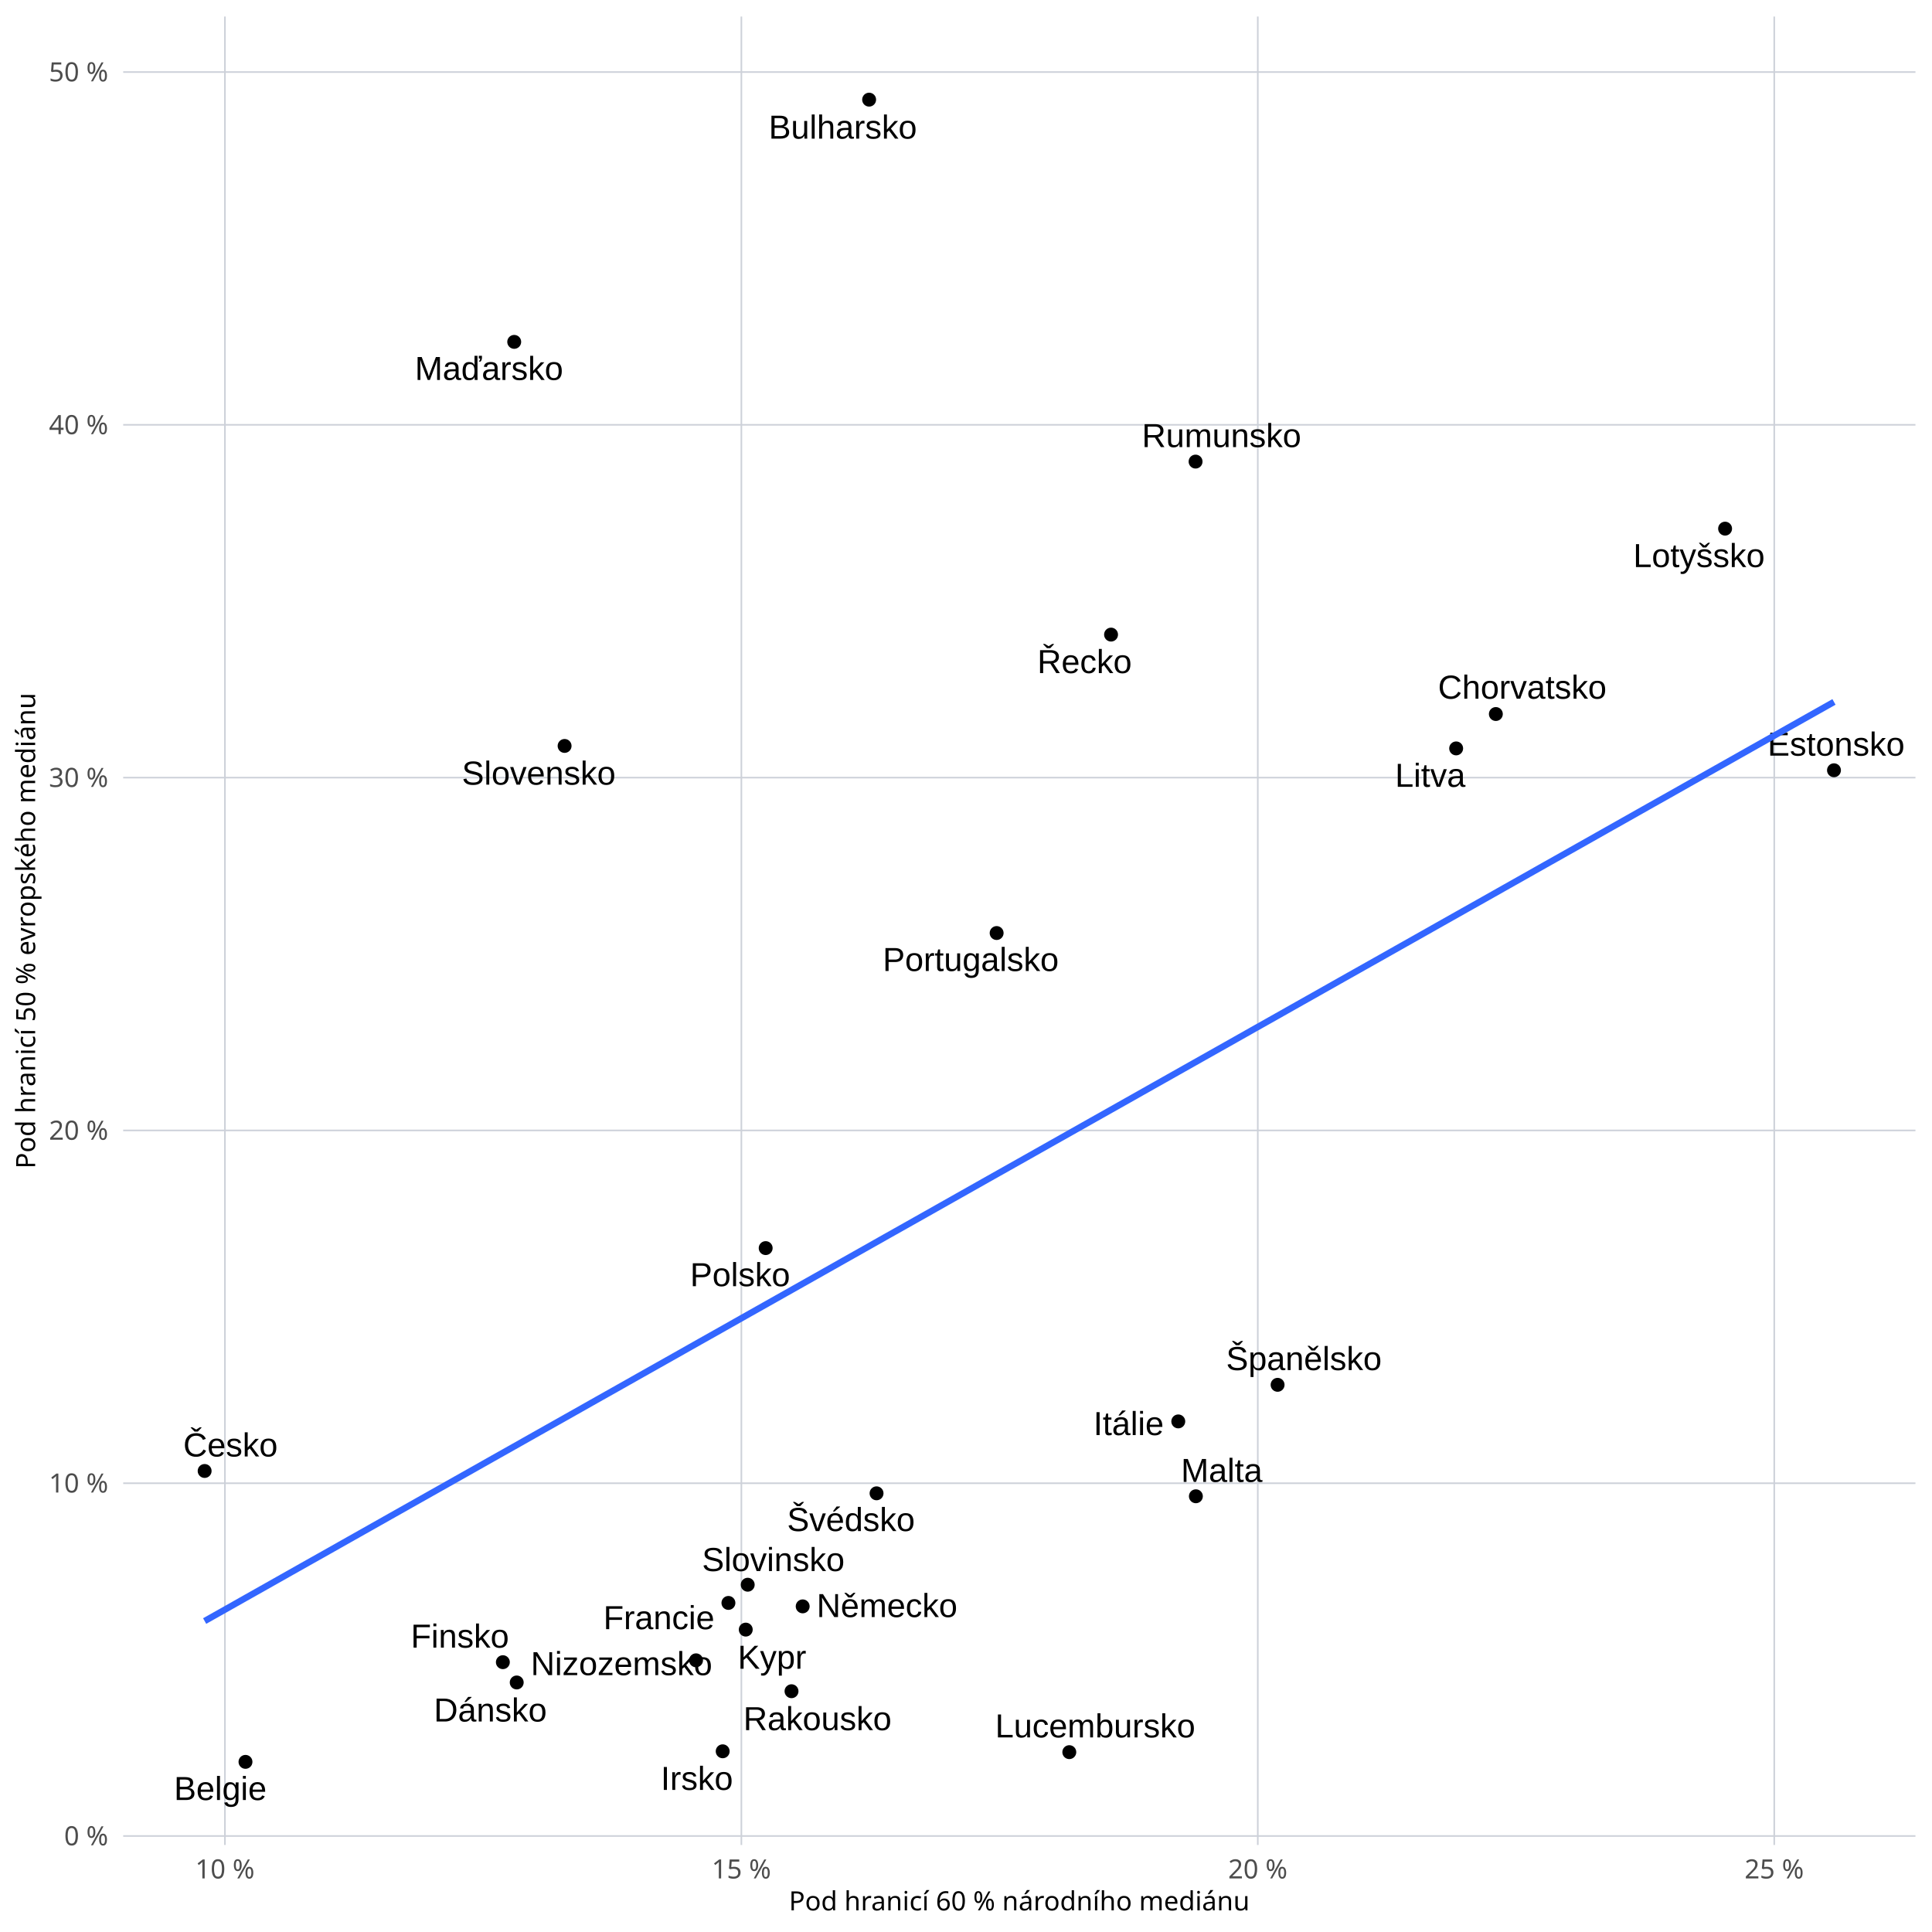
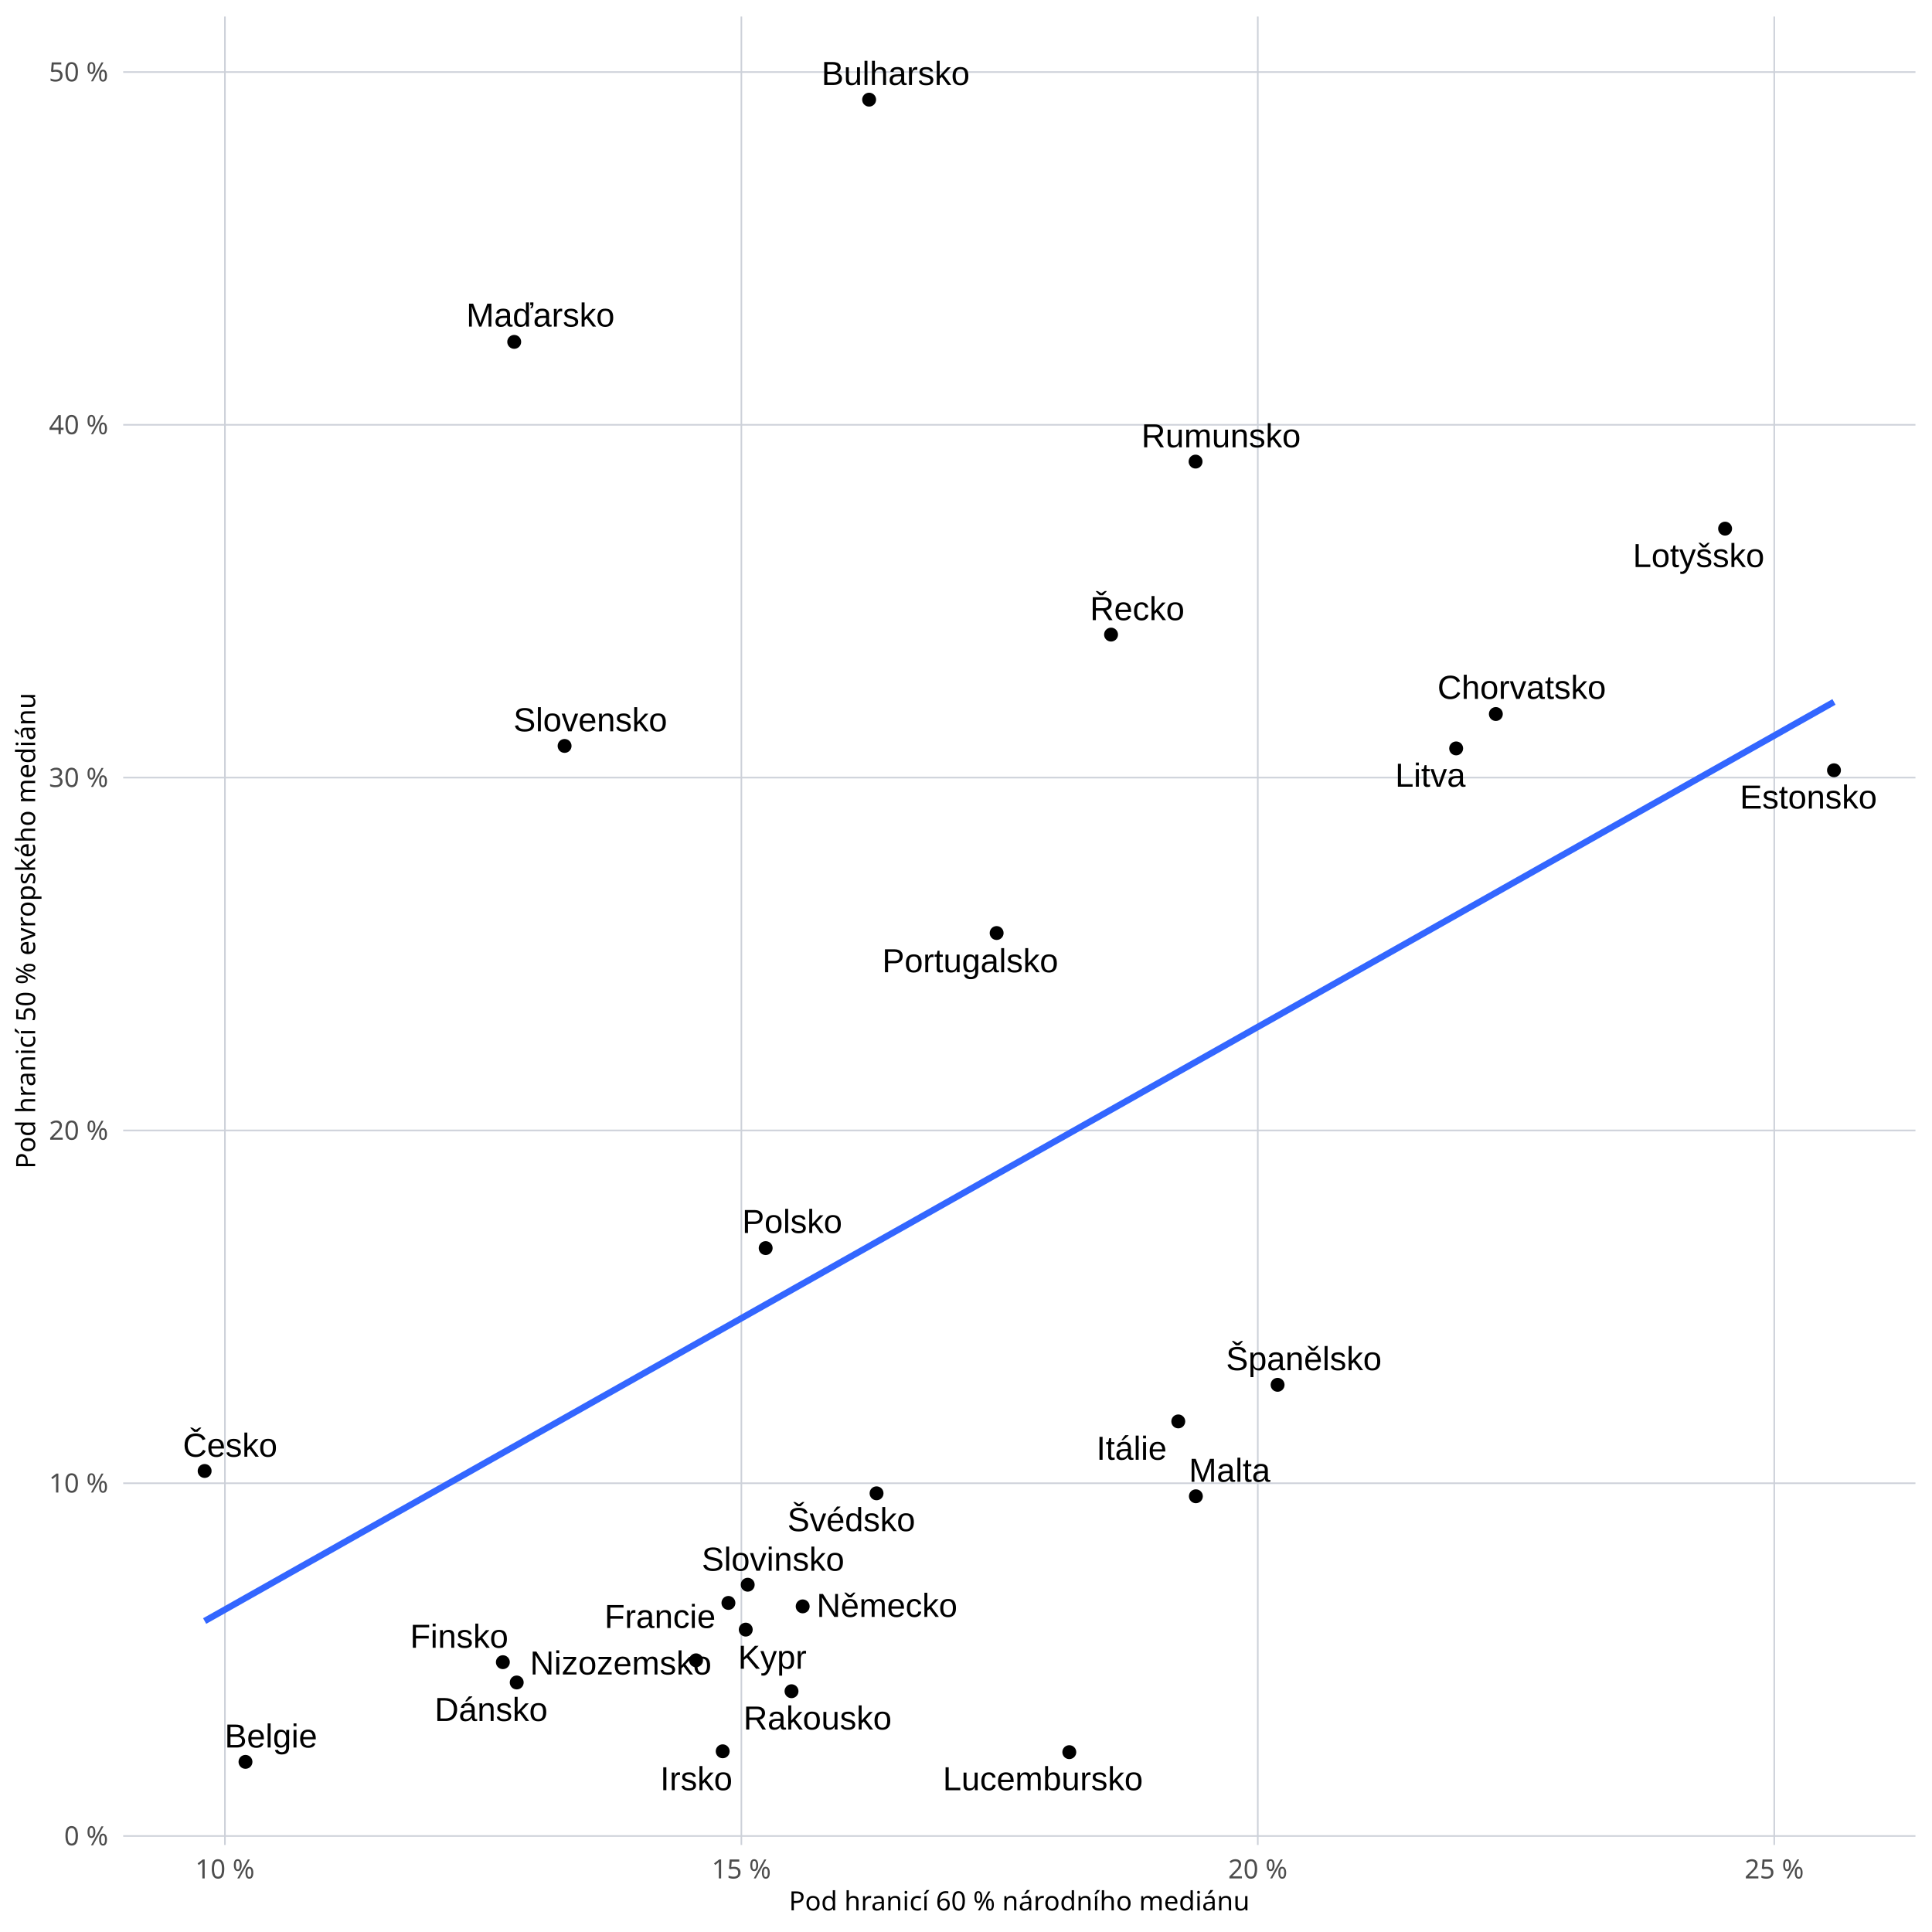
<svg xmlns="http://www.w3.org/2000/svg" class="svglite" width="640.00pt" height="640.00pt" viewBox="0 0 640.00 640.00">
  <defs>
    <style type="text/css">
    .svglite line, .svglite polyline, .svglite polygon, .svglite path, .svglite rect, .svglite circle {
      fill: none;
      stroke: #000000;
      stroke-linecap: round;
      stroke-linejoin: round;
      stroke-miterlimit: 10.00;
    }
    .svglite text {
      white-space: pre;
    }
  </style>
  </defs>
  <rect width="100%" height="100%" style="stroke: none; fill: #FFFFFF;" />
  <defs>
    <clipPath id="cpMC4wMHw2NDAuMDB8MC4wMHw2NDAuMDA=">
      <rect x="0.00" y="0.00" width="640.00" height="640.00" />
    </clipPath>
  </defs>
  <g clip-path="url(#cpMC4wMHw2NDAuMDB8MC4wMHw2NDAuMDA=)">
</g>
  <defs>
    <clipPath id="cpNDAuODF8NjM0LjUyfDUuNDh8NjExLjE3">
      <rect x="40.81" y="5.48" width="593.71" height="605.69" />
    </clipPath>
  </defs>
  <g clip-path="url(#cpNDAuODF8NjM0LjUyfDUuNDh8NjExLjE3)">
    <polyline points="40.81,608.20 634.52,608.20 " style="stroke-width: 0.53; stroke: #CDD1D9; stroke-linecap: butt;" />
    <polyline points="40.81,491.34 634.52,491.34 " style="stroke-width: 0.53; stroke: #CDD1D9; stroke-linecap: butt;" />
    <polyline points="40.81,374.47 634.52,374.47 " style="stroke-width: 0.53; stroke: #CDD1D9; stroke-linecap: butt;" />
    <polyline points="40.81,257.60 634.52,257.60 " style="stroke-width: 0.53; stroke: #CDD1D9; stroke-linecap: butt;" />
    <polyline points="40.81,140.73 634.52,140.73 " style="stroke-width: 0.53; stroke: #CDD1D9; stroke-linecap: butt;" />
    <polyline points="40.81,23.87 634.52,23.87 " style="stroke-width: 0.53; stroke: #CDD1D9; stroke-linecap: butt;" />
    <polyline points="74.51,611.17 74.51,5.48 " style="stroke-width: 0.53; stroke: #CDD1D9; stroke-linecap: butt;" />
    <polyline points="245.59,611.17 245.59,5.48 " style="stroke-width: 0.53; stroke: #CDD1D9; stroke-linecap: butt;" />
    <polyline points="416.66,611.17 416.66,5.48 " style="stroke-width: 0.53; stroke: #CDD1D9; stroke-linecap: butt;" />
    <polyline points="587.74,611.17 587.74,5.48 " style="stroke-width: 0.53; stroke: #CDD1D9; stroke-linecap: butt;" />
    <circle cx="287.91" cy="33.01" r="1.95" style="stroke-width: 0.71; fill: #000000;" />
    <circle cx="170.34" cy="113.25" r="1.95" style="stroke-width: 0.71; fill: #000000;" />
    <circle cx="187.03" cy="247.10" r="1.95" style="stroke-width: 0.71; fill: #000000;" />
    <circle cx="368.05" cy="210.22" r="1.95" style="stroke-width: 0.71; fill: #000000;" />
    <circle cx="396.05" cy="152.91" r="1.95" style="stroke-width: 0.71; fill: #000000;" />
    <circle cx="495.52" cy="236.53" r="1.95" style="stroke-width: 0.71; fill: #000000;" />
    <circle cx="571.46" cy="175.12" r="1.95" style="stroke-width: 0.71; fill: #000000;" />
    <circle cx="482.37" cy="247.92" r="1.95" style="stroke-width: 0.71; fill: #000000;" />
    <circle cx="330.15" cy="309.08" r="1.95" style="stroke-width: 0.71; fill: #000000;" />
    <circle cx="607.53" cy="255.16" r="1.95" style="stroke-width: 0.71; fill: #000000;" />
    <circle cx="253.64" cy="413.45" r="1.95" style="stroke-width: 0.71; fill: #000000;" />
    <circle cx="67.79" cy="487.28" r="1.95" style="stroke-width: 0.71; fill: #000000;" />
    <circle cx="396.15" cy="495.66" r="1.95" style="stroke-width: 0.71; fill: #000000;" />
    <circle cx="247.04" cy="539.83" r="1.95" style="stroke-width: 0.71; fill: #000000;" />
    <circle cx="423.22" cy="458.74" r="1.95" style="stroke-width: 0.71; fill: #000000;" />
    <circle cx="247.69" cy="524.96" r="1.95" style="stroke-width: 0.71; fill: #000000;" />
    <circle cx="390.32" cy="470.86" r="1.95" style="stroke-width: 0.71; fill: #000000;" />
    <circle cx="241.30" cy="530.99" r="1.95" style="stroke-width: 0.71; fill: #000000;" />
    <circle cx="265.90" cy="532.13" r="1.95" style="stroke-width: 0.71; fill: #000000;" />
    <circle cx="290.37" cy="494.68" r="1.95" style="stroke-width: 0.71; fill: #000000;" />
    <circle cx="171.17" cy="557.34" r="1.95" style="stroke-width: 0.71; fill: #000000;" />
    <circle cx="81.32" cy="583.64" r="1.95" style="stroke-width: 0.71; fill: #000000;" />
    <circle cx="230.57" cy="550.00" r="1.95" style="stroke-width: 0.71; fill: #000000;" />
    <circle cx="166.58" cy="550.62" r="1.95" style="stroke-width: 0.71; fill: #000000;" />
    <circle cx="239.40" cy="580.14" r="1.95" style="stroke-width: 0.71; fill: #000000;" />
    <circle cx="262.20" cy="560.24" r="1.95" style="stroke-width: 0.71; fill: #000000;" />
    <circle cx="354.22" cy="580.42" r="1.95" style="stroke-width: 0.71; fill: #000000;" />
-     <text x="279.19" y="45.92" text-anchor="middle" style="font-size: 11.04px; font-family: &quot;Arial&quot;;" textLength="49.05px" lengthAdjust="spacingAndGlyphs">Bulharsko</text>
-     <text x="161.99" y="125.86" text-anchor="middle" style="font-size: 11.04px; font-family: &quot;Arial&quot;;" textLength="49.57px" lengthAdjust="spacingAndGlyphs">Maďarsko</text>
-     <text x="178.46" y="259.93" text-anchor="middle" style="font-size: 11.04px; font-family: &quot;Arial&quot;;" textLength="50.89px" lengthAdjust="spacingAndGlyphs">Slovensko</text>
-     <text x="359.27" y="222.97" text-anchor="middle" style="font-size: 11.04px; font-family: &quot;Arial&quot;;" textLength="31.26px" lengthAdjust="spacingAndGlyphs">Řecko</text>
-     <text x="404.65" y="148.10" text-anchor="middle" style="font-size: 11.04px; font-family: &quot;Arial&quot;;" textLength="52.72px" lengthAdjust="spacingAndGlyphs">Rumunsko</text>
-     <text x="504.27" y="231.45" text-anchor="middle" style="font-size: 11.04px; font-family: &quot;Arial&quot;;" textLength="55.79px" lengthAdjust="spacingAndGlyphs">Chorvatsko</text>
-     <text x="562.81" y="187.85" text-anchor="middle" style="font-size: 11.04px; font-family: &quot;Arial&quot;;" textLength="43.53px" lengthAdjust="spacingAndGlyphs">Lotyšsko</text>
-     <text x="473.79" y="260.65" text-anchor="middle" style="font-size: 11.04px; font-family: &quot;Arial&quot;;" textLength="23.30px" lengthAdjust="spacingAndGlyphs">Litva</text>
-     <text x="321.57" y="321.66" text-anchor="middle" style="font-size: 11.04px; font-family: &quot;Arial&quot;;" textLength="58.25px" lengthAdjust="spacingAndGlyphs">Portugalsko</text>
-     <text x="608.23" y="250.32" text-anchor="middle" style="font-size: 11.04px; font-family: &quot;Arial&quot;;" textLength="45.37px" lengthAdjust="spacingAndGlyphs">Estonsko</text>
-     <text x="245.17" y="426.06" text-anchor="middle" style="font-size: 11.04px; font-family: &quot;Arial&quot;;" textLength="33.11px" lengthAdjust="spacingAndGlyphs">Polsko</text>
-     <text x="76.34" y="482.48" text-anchor="middle" style="font-size: 11.04px; font-family: &quot;Arial&quot;;" textLength="31.26px" lengthAdjust="spacingAndGlyphs">Česko</text>
-     <text x="404.71" y="490.91" text-anchor="middle" style="font-size: 11.04px; font-family: &quot;Arial&quot;;" textLength="26.97px" lengthAdjust="spacingAndGlyphs">Malta</text>
-     <text x="255.74" y="552.78" text-anchor="middle" style="font-size: 11.04px; font-family: &quot;Arial&quot;;" textLength="22.68px" lengthAdjust="spacingAndGlyphs">Kypr</text>
-     <text x="431.93" y="453.86" text-anchor="middle" style="font-size: 11.04px; font-family: &quot;Arial&quot;;" textLength="51.51px" lengthAdjust="spacingAndGlyphs">Španělsko</text>
-     <text x="256.16" y="520.44" text-anchor="middle" style="font-size: 11.04px; font-family: &quot;Arial&quot;;" textLength="47.20px" lengthAdjust="spacingAndGlyphs">Slovinsko</text>
-     <text x="373.87" y="475.39" text-anchor="middle" style="font-size: 11.04px; font-family: &quot;Arial&quot;;" textLength="23.30px" lengthAdjust="spacingAndGlyphs">Itálie</text>
-     <text x="218.28" y="539.69" text-anchor="middle" style="font-size: 11.04px; font-family: &quot;Arial&quot;;" textLength="36.78px" lengthAdjust="spacingAndGlyphs">Francie</text>
-     <text x="293.83" y="535.67" text-anchor="middle" style="font-size: 11.04px; font-family: &quot;Arial&quot;;" textLength="46.58px" lengthAdjust="spacingAndGlyphs">Německo</text>
-     <text x="281.89" y="507.18" text-anchor="middle" style="font-size: 11.04px; font-family: &quot;Arial&quot;;" textLength="42.31px" lengthAdjust="spacingAndGlyphs">Švédsko</text>
-     <text x="162.43" y="570.27" text-anchor="middle" style="font-size: 11.04px; font-family: &quot;Arial&quot;;" textLength="37.40px" lengthAdjust="spacingAndGlyphs">Dánsko</text>
-     <text x="72.98" y="596.28" text-anchor="middle" style="font-size: 11.04px; font-family: &quot;Arial&quot;;" textLength="30.66px" lengthAdjust="spacingAndGlyphs">Belgie</text>
-     <text x="205.88" y="554.91" text-anchor="middle" style="font-size: 11.04px; font-family: &quot;Arial&quot;;" textLength="60.06px" lengthAdjust="spacingAndGlyphs">Nizozemsko</text>
-     <text x="152.35" y="545.80" text-anchor="middle" style="font-size: 11.04px; font-family: &quot;Arial&quot;;" textLength="32.49px" lengthAdjust="spacingAndGlyphs">Finsko</text>
-     <text x="230.84" y="592.92" text-anchor="middle" style="font-size: 11.04px; font-family: &quot;Arial&quot;;" textLength="23.90px" lengthAdjust="spacingAndGlyphs">Irsko</text>
-     <text x="270.79" y="573.14" text-anchor="middle" style="font-size: 11.04px; font-family: &quot;Arial&quot;;" textLength="49.05px" lengthAdjust="spacingAndGlyphs">Rakousko</text>
-     <text x="362.81" y="575.54" text-anchor="middle" style="font-size: 11.04px; font-family: &quot;Arial&quot;;" textLength="66.21px" lengthAdjust="spacingAndGlyphs">Lucembursko</text>
+     <text x="296.68" y="28.14" text-anchor="middle" style="font-size: 11.04px; font-family: &quot;Arial&quot;;" textLength="49.05px" lengthAdjust="spacingAndGlyphs">Bulharsko</text>
+     <text x="179.03" y="108.18" text-anchor="middle" style="font-size: 11.04px; font-family: &quot;Arial&quot;;" textLength="49.57px" lengthAdjust="spacingAndGlyphs">Maďarsko</text>
+     <text x="195.55" y="242.26" text-anchor="middle" style="font-size: 11.04px; font-family: &quot;Arial&quot;;" textLength="50.89px" lengthAdjust="spacingAndGlyphs">Slovensko</text>
+     <text x="376.73" y="205.44" text-anchor="middle" style="font-size: 11.04px; font-family: &quot;Arial&quot;;" textLength="31.26px" lengthAdjust="spacingAndGlyphs">Řecko</text>
+     <text x="404.49" y="148.17" text-anchor="middle" style="font-size: 11.04px; font-family: &quot;Arial&quot;;" textLength="52.72px" lengthAdjust="spacingAndGlyphs">Rumunsko</text>
+     <text x="504.09" y="231.51" text-anchor="middle" style="font-size: 11.04px; font-family: &quot;Arial&quot;;" textLength="55.79px" lengthAdjust="spacingAndGlyphs">Chorvatsko</text>
+     <text x="562.69" y="187.84" text-anchor="middle" style="font-size: 11.04px; font-family: &quot;Arial&quot;;" textLength="43.53px" lengthAdjust="spacingAndGlyphs">Lotyšsko</text>
+     <text x="473.82" y="260.61" text-anchor="middle" style="font-size: 11.04px; font-family: &quot;Arial&quot;;" textLength="23.30px" lengthAdjust="spacingAndGlyphs">Litva</text>
+     <text x="321.40" y="322.07" text-anchor="middle" style="font-size: 11.04px; font-family: &quot;Arial&quot;;" textLength="58.25px" lengthAdjust="spacingAndGlyphs">Portugalsko</text>
+     <text x="599.07" y="267.84" text-anchor="middle" style="font-size: 11.04px; font-family: &quot;Arial&quot;;" textLength="45.37px" lengthAdjust="spacingAndGlyphs">Estonsko</text>
+     <text x="262.42" y="408.44" text-anchor="middle" style="font-size: 11.04px; font-family: &quot;Arial&quot;;" textLength="33.11px" lengthAdjust="spacingAndGlyphs">Polsko</text>
+     <text x="76.22" y="482.56" text-anchor="middle" style="font-size: 11.04px; font-family: &quot;Arial&quot;;" textLength="31.26px" lengthAdjust="spacingAndGlyphs">Česko</text>
+     <text x="407.33" y="490.86" text-anchor="middle" style="font-size: 11.04px; font-family: &quot;Arial&quot;;" textLength="26.97px" lengthAdjust="spacingAndGlyphs">Malta</text>
+     <text x="255.84" y="552.78" text-anchor="middle" style="font-size: 11.04px; font-family: &quot;Arial&quot;;" textLength="22.68px" lengthAdjust="spacingAndGlyphs">Kypr</text>
+     <text x="431.91" y="453.89" text-anchor="middle" style="font-size: 11.04px; font-family: &quot;Arial&quot;;" textLength="51.51px" lengthAdjust="spacingAndGlyphs">Španělsko</text>
+     <text x="256.07" y="520.32" text-anchor="middle" style="font-size: 11.04px; font-family: &quot;Arial&quot;;" textLength="47.20px" lengthAdjust="spacingAndGlyphs">Slovinsko</text>
+     <text x="374.86" y="483.56" text-anchor="middle" style="font-size: 11.04px; font-family: &quot;Arial&quot;;" textLength="23.30px" lengthAdjust="spacingAndGlyphs">Itálie</text>
+     <text x="218.65" y="539.29" text-anchor="middle" style="font-size: 11.04px; font-family: &quot;Arial&quot;;" textLength="36.78px" lengthAdjust="spacingAndGlyphs">Francie</text>
+     <text x="293.82" y="535.62" text-anchor="middle" style="font-size: 11.04px; font-family: &quot;Arial&quot;;" textLength="46.58px" lengthAdjust="spacingAndGlyphs">Německo</text>
+     <text x="282.01" y="507.21" text-anchor="middle" style="font-size: 11.04px; font-family: &quot;Arial&quot;;" textLength="42.31px" lengthAdjust="spacingAndGlyphs">Švédsko</text>
+     <text x="162.69" y="570.10" text-anchor="middle" style="font-size: 11.04px; font-family: &quot;Arial&quot;;" textLength="37.40px" lengthAdjust="spacingAndGlyphs">Dánsko</text>
+     <text x="89.76" y="578.89" text-anchor="middle" style="font-size: 11.04px; font-family: &quot;Arial&quot;;" textLength="30.66px" lengthAdjust="spacingAndGlyphs">Belgie</text>
+     <text x="205.63" y="554.70" text-anchor="middle" style="font-size: 11.04px; font-family: &quot;Arial&quot;;" textLength="60.06px" lengthAdjust="spacingAndGlyphs">Nizozemsko</text>
+     <text x="152.11" y="545.84" text-anchor="middle" style="font-size: 11.04px; font-family: &quot;Arial&quot;;" textLength="32.49px" lengthAdjust="spacingAndGlyphs">Finsko</text>
+     <text x="230.66" y="593.02" text-anchor="middle" style="font-size: 11.04px; font-family: &quot;Arial&quot;;" textLength="23.90px" lengthAdjust="spacingAndGlyphs">Irsko</text>
+     <text x="270.82" y="572.93" text-anchor="middle" style="font-size: 11.04px; font-family: &quot;Arial&quot;;" textLength="49.05px" lengthAdjust="spacingAndGlyphs">Rakousko</text>
+     <text x="345.47" y="593.03" text-anchor="middle" style="font-size: 11.04px; font-family: &quot;Arial&quot;;" textLength="66.21px" lengthAdjust="spacingAndGlyphs">Lucembursko</text>
    <polyline points="67.79,536.99 74.63,533.14 81.46,529.28 88.29,525.43 95.12,521.57 101.95,517.72 108.79,513.87 115.62,510.01 122.45,506.16 129.28,502.30 136.11,498.45 142.95,494.59 149.78,490.74 156.61,486.89 163.44,483.03 170.28,479.18 177.11,475.32 183.94,471.47 190.77,467.62 197.60,463.76 204.44,459.91 211.27,456.05 218.10,452.20 224.93,448.35 231.76,444.49 238.60,440.64 245.43,436.78 252.26,432.93 259.09,429.08 265.93,425.22 272.76,421.37 279.59,417.51 286.42,413.66 293.25,409.80 300.09,405.95 306.92,402.10 313.75,398.24 320.58,394.39 327.41,390.53 334.25,386.68 341.08,382.83 347.91,378.97 354.74,375.12 361.58,371.26 368.41,367.41 375.24,363.56 382.07,359.70 388.90,355.85 395.74,351.99 402.57,348.14 409.40,344.29 416.23,340.43 423.07,336.58 429.90,332.72 436.73,328.87 443.56,325.01 450.39,321.16 457.23,317.31 464.06,313.45 470.89,309.60 477.72,305.74 484.55,301.89 491.39,298.04 498.22,294.18 505.05,290.33 511.88,286.47 518.72,282.62 525.55,278.77 532.38,274.91 539.21,271.06 546.04,267.20 552.88,263.35 559.71,259.49 566.54,255.64 573.37,251.79 580.20,247.93 587.04,244.08 593.87,240.22 600.70,236.37 607.53,232.52 " style="stroke-width: 2.13; stroke: #3366FF; stroke-linecap: butt;" />
  </g>
  <g clip-path="url(#cpMC4wMHw2NDAuMDB8MC4wMHw2NDAuMDA=)">
    <text x="35.87" y="611.28" text-anchor="end" style="font-size: 8.80px;fill: #4D4D4D; font-family: &quot;Haffer&quot;;" textLength="14.41px" lengthAdjust="spacingAndGlyphs">0 %</text>
    <text x="35.87" y="494.42" text-anchor="end" style="font-size: 8.80px;fill: #4D4D4D; font-family: &quot;Haffer&quot;;" textLength="17.61px" lengthAdjust="spacingAndGlyphs">10 %</text>
    <text x="35.87" y="377.55" text-anchor="end" style="font-size: 8.80px;fill: #4D4D4D; font-family: &quot;Haffer&quot;;" textLength="19.32px" lengthAdjust="spacingAndGlyphs">20 %</text>
    <text x="35.87" y="260.68" text-anchor="end" style="font-size: 8.80px;fill: #4D4D4D; font-family: &quot;Haffer&quot;;" textLength="19.42px" lengthAdjust="spacingAndGlyphs">30 %</text>
    <text x="35.87" y="143.82" text-anchor="end" style="font-size: 8.80px;fill: #4D4D4D; font-family: &quot;Haffer&quot;;" textLength="19.81px" lengthAdjust="spacingAndGlyphs">40 %</text>
    <text x="35.87" y="26.95" text-anchor="end" style="font-size: 8.80px;fill: #4D4D4D; font-family: &quot;Haffer&quot;;" textLength="19.40px" lengthAdjust="spacingAndGlyphs">50 %</text>
    <text x="74.51" y="622.26" text-anchor="middle" style="font-size: 8.80px;fill: #4D4D4D; font-family: &quot;Haffer&quot;;" textLength="17.61px" lengthAdjust="spacingAndGlyphs">10 %</text>
    <text x="245.59" y="622.26" text-anchor="middle" style="font-size: 8.80px;fill: #4D4D4D; font-family: &quot;Haffer&quot;;" textLength="17.08px" lengthAdjust="spacingAndGlyphs">15 %</text>
    <text x="416.66" y="622.26" text-anchor="middle" style="font-size: 8.80px;fill: #4D4D4D; font-family: &quot;Haffer&quot;;" textLength="19.32px" lengthAdjust="spacingAndGlyphs">20 %</text>
    <text x="587.74" y="622.26" text-anchor="middle" style="font-size: 8.80px;fill: #4D4D4D; font-family: &quot;Haffer&quot;;" textLength="18.79px" lengthAdjust="spacingAndGlyphs">25 %</text>
    <text x="337.66" y="632.84" text-anchor="middle" style="font-size: 8.80px; font-family: &quot;Haffer&quot;;" textLength="148.25px" lengthAdjust="spacingAndGlyphs">Pod hranicí 60 % národního mediánu</text>
-     <text transform="translate(11.64,308.32) rotate(-90)" text-anchor="middle" style="font-size: 8.80px; font-family: &quot;Haffer&quot;;" textLength="152.95px" lengthAdjust="spacingAndGlyphs">Pod hranicí 50 % evropského mediánu</text>
+     <text transform="translate(11.64,308.32) rotate(-90)" text-anchor="middle" style="font-size: 8.80px; font-family: &quot;Haffer&quot;;" textLength="152.97px" lengthAdjust="spacingAndGlyphs">Pod hranicí 50 % evropského mediánu</text>
  </g>
</svg>
